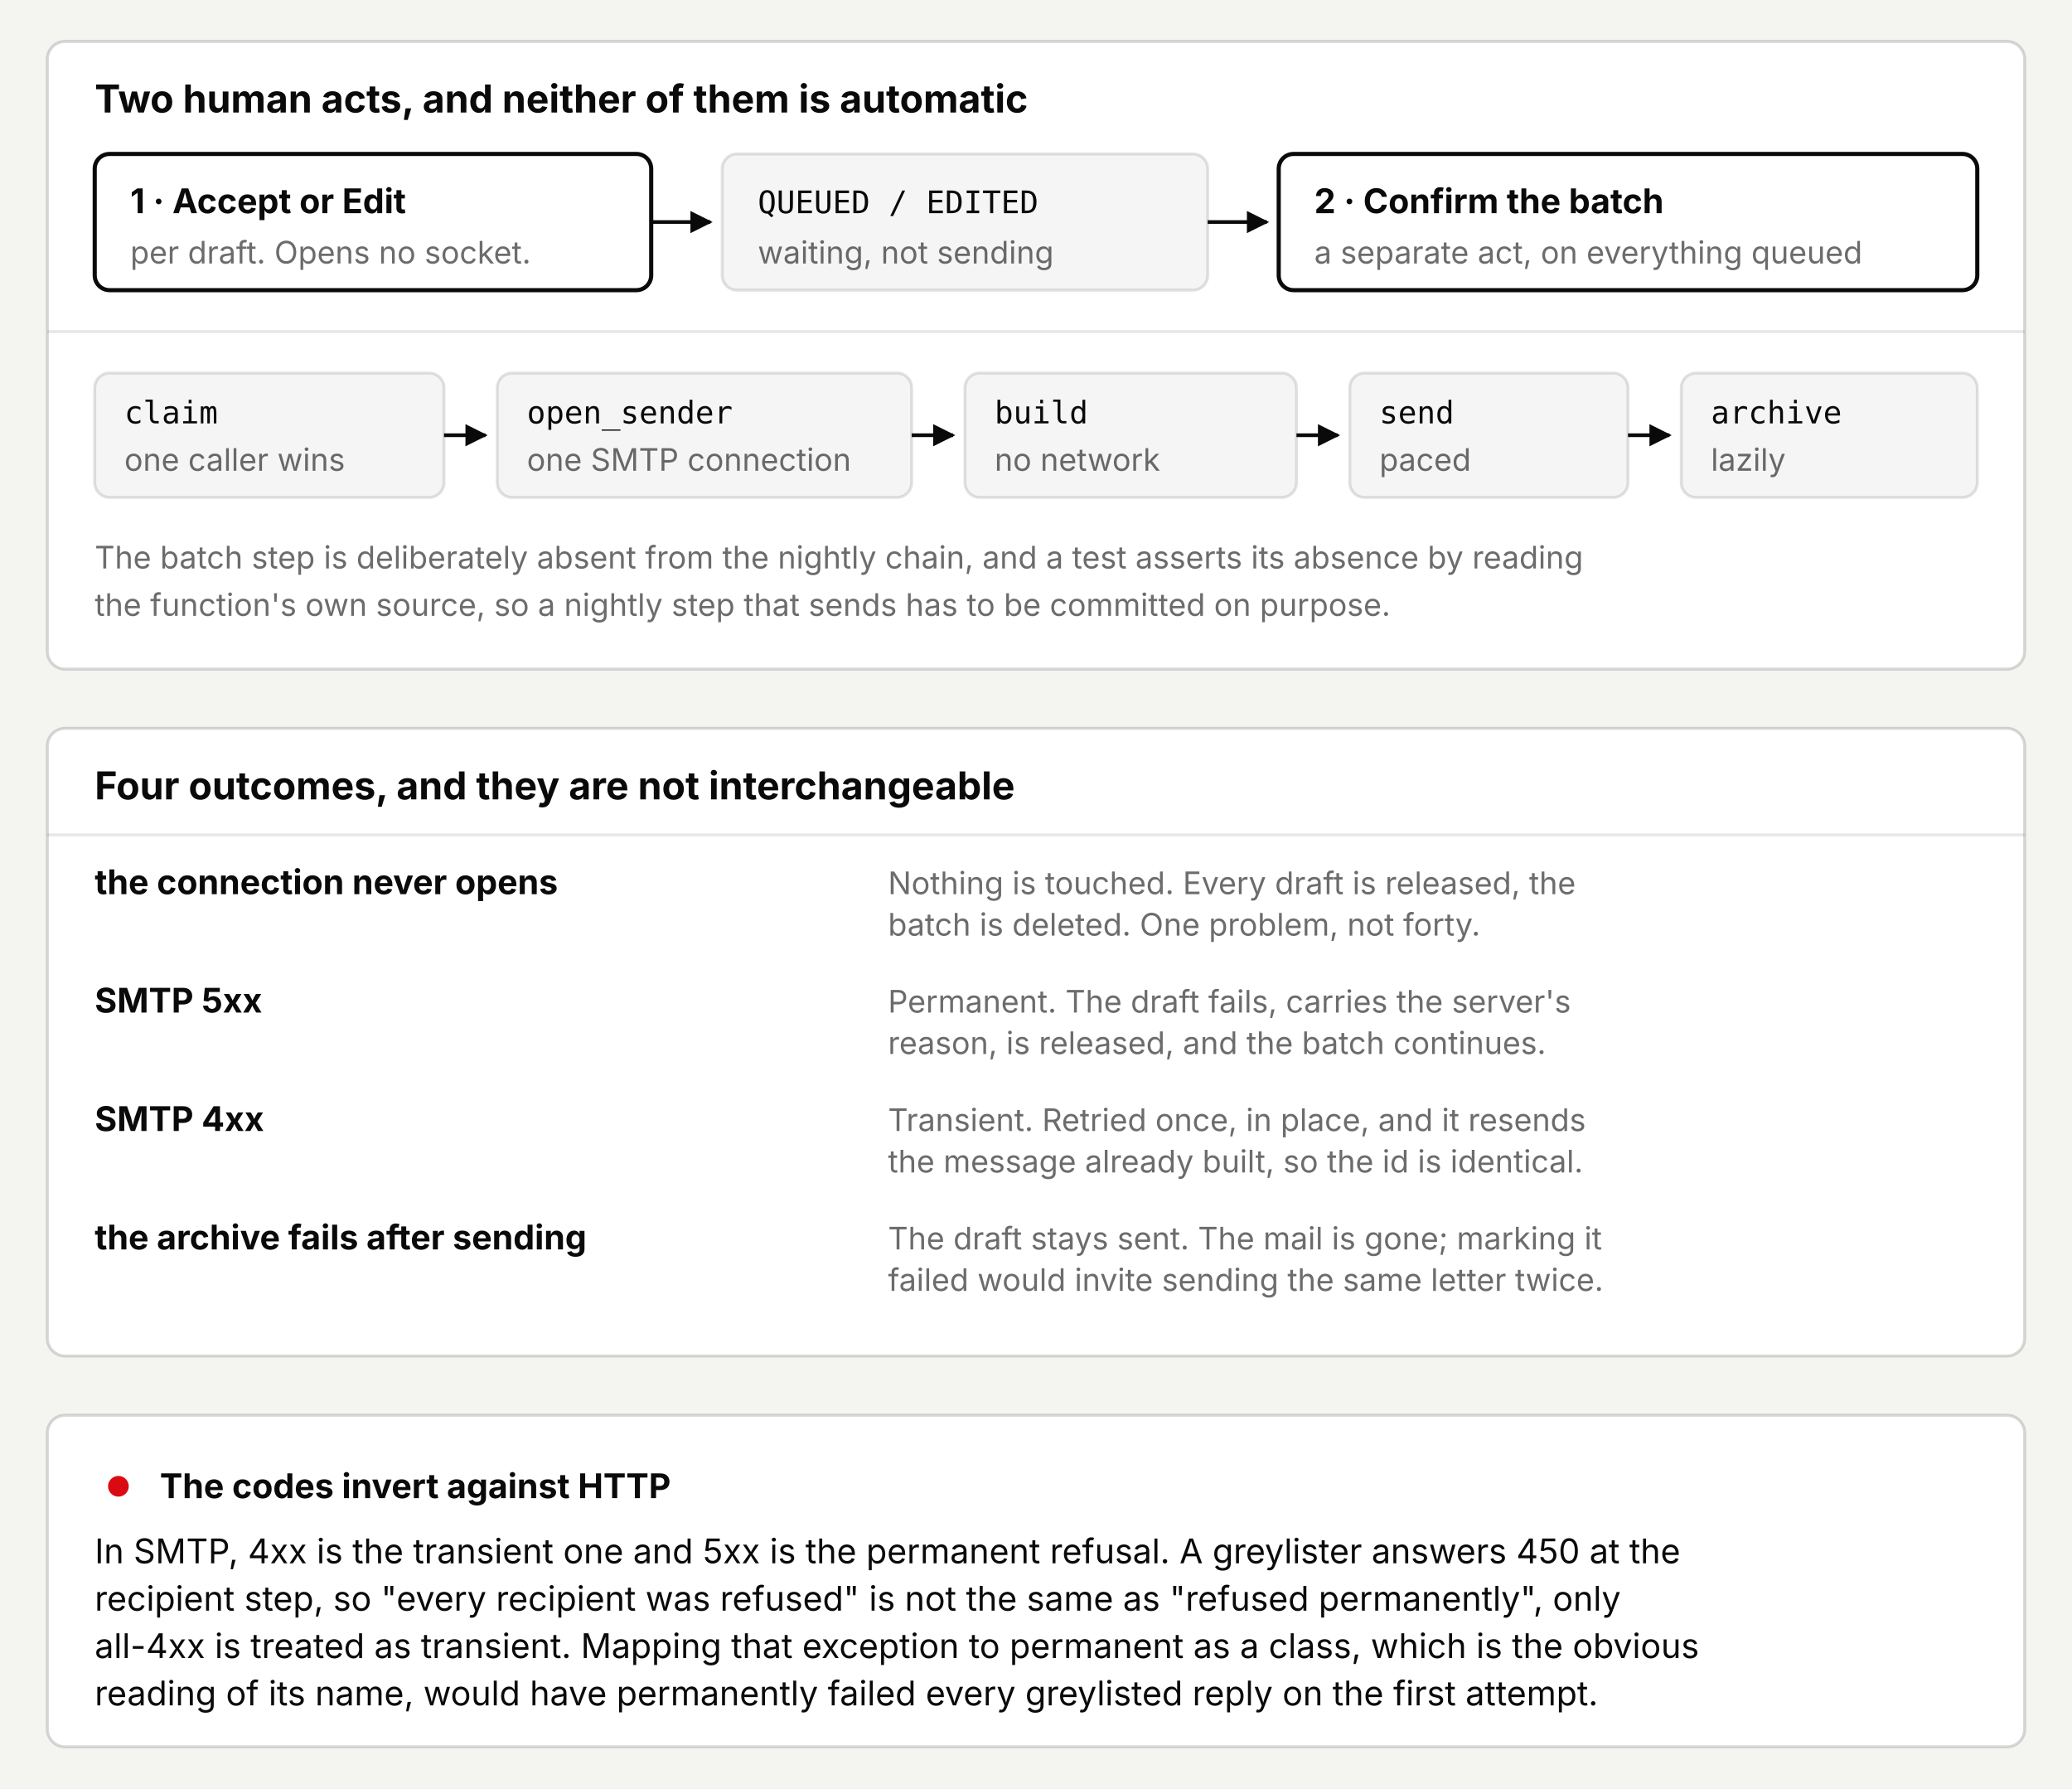
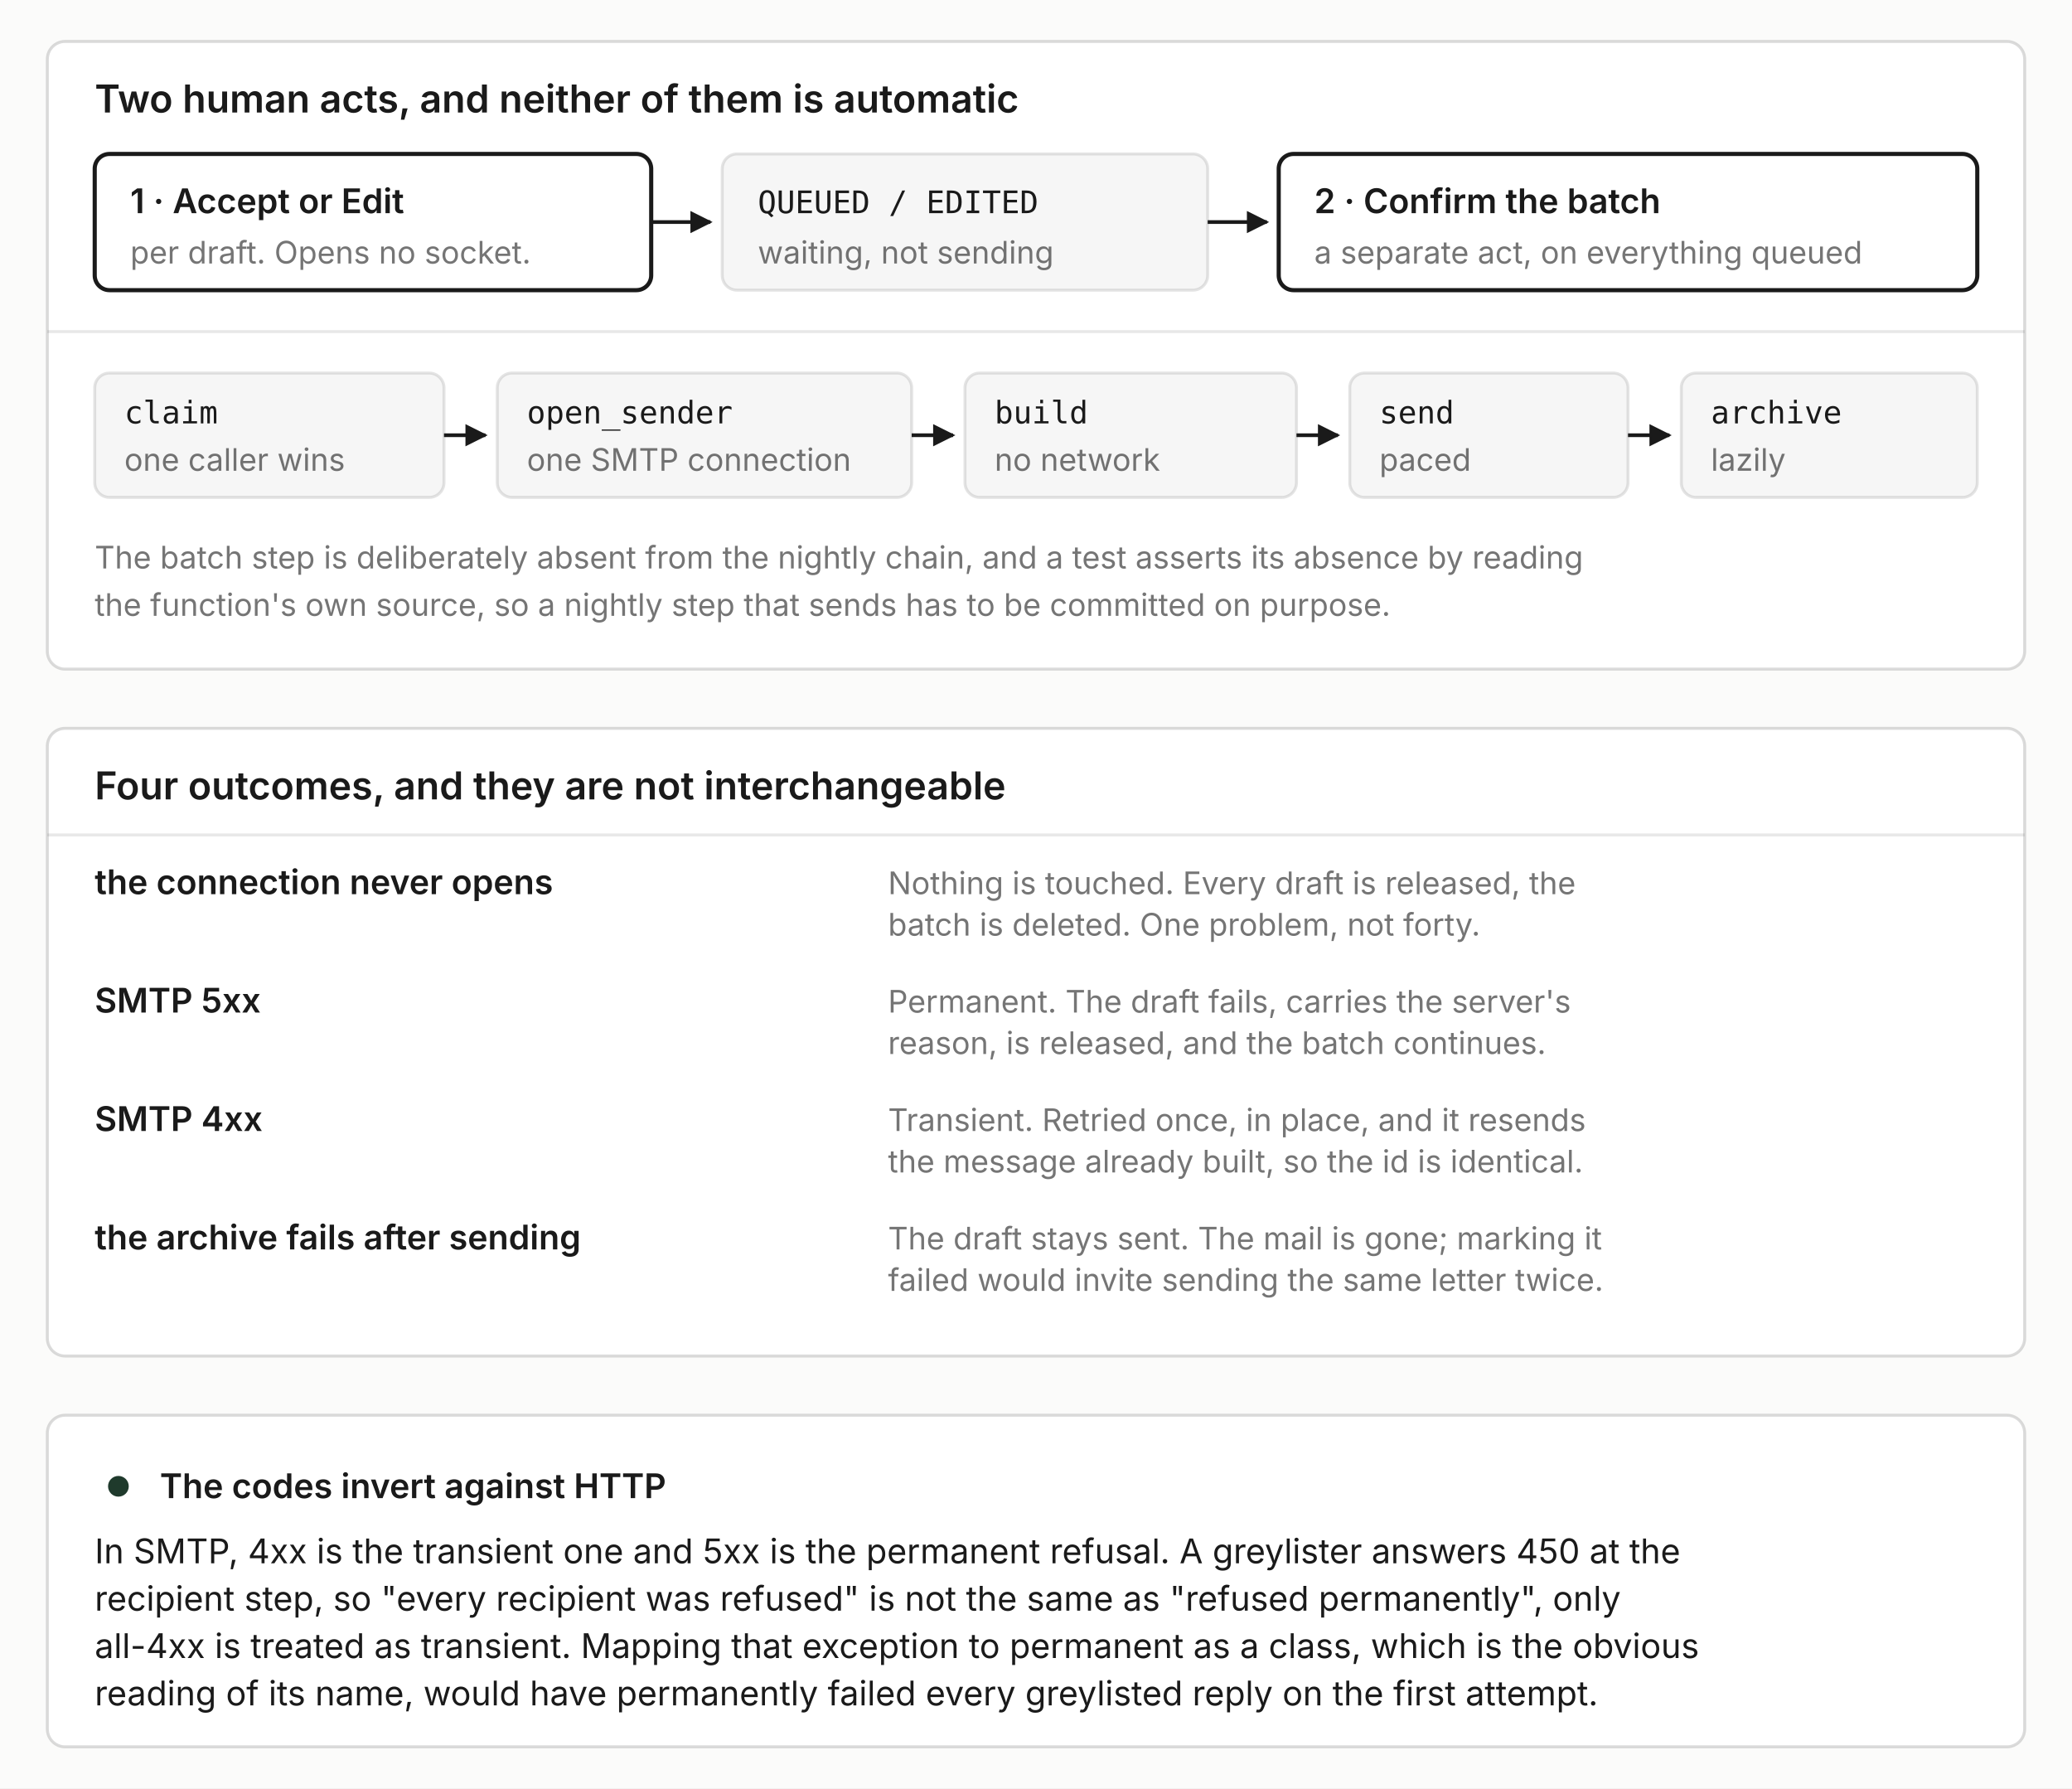
<svg xmlns="http://www.w3.org/2000/svg" viewBox="0 0 700 604" width="700" height="604" role="img">
  <style>
-     .bg  { fill: #f4f4f1; }
-     .card{ fill: #ffffff; stroke: rgb(10 10 10 / 0.16); stroke-width: 1; }
-     .box { fill: rgb(10 10 10 / 0.04); stroke: rgb(10 10 10 / 0.12); stroke-width: 1; }
-     .human{ fill: #ffffff; stroke: #0a0a0a; stroke-width: 1.4; }
-     .rule{ stroke: rgb(10 10 10 / 0.1); stroke-width: 1; }
-     .t   { font-family: ui-sans-serif, -apple-system, "Segoe UI", system-ui, sans-serif; fill: #0a0a0a; }
-     .h   { font-size: 13px; font-weight: 700; }
-     .lbl { font-size: 9.5px; letter-spacing: 0.08em; fill: rgb(10 10 10 / 0.42); }
+     .bg  { fill: #fbfbfa; }
+     .card{ fill: #ffffff; stroke: rgb(26 26 26 / 0.16); stroke-width: 1; }
+     .box { fill: rgb(26 26 26 / 0.04); stroke: rgb(26 26 26 / 0.12); stroke-width: 1; }
+     .human{ fill: #ffffff; stroke: #1a1a1a; stroke-width: 1.4; }
+     .rule{ stroke: rgb(26 26 26 / 0.1); stroke-width: 1; }
+     .t   { font-family: ui-sans-serif, -apple-system, "Segoe UI", system-ui, sans-serif; fill: #1a1a1a; }
+     .h   { font-size: 13px; font-weight: 600; }
+     .lbl { font-size: 9.5px; letter-spacing: 0.08em; fill: rgb(26 26 26 / 0.42); }
    .b   { font-size: 11.5px; }
-     .k   { font-size: 11.5px; font-weight: 700; }
+     .k   { font-size: 11.5px; font-weight: 600; }
    .m   { font-family: ui-monospace, SFMono-Regular, Menlo, monospace; font-size: 10.5px; }
-     .n   { font-size: 10.5px; fill: rgb(10 10 10 / 0.6); }
-     .red { fill: #db0a12; }
-     .ln  { stroke: #0a0a0a; stroke-width: 1.25; fill: none; }
+     .n   { font-size: 10.5px; fill: rgb(26 26 26 / 0.6); }
+     .acc { fill: #1f3a2c; }
+     .ln  { stroke: #1a1a1a; stroke-width: 1.25; fill: none; }
  </style>
  <defs>
    <marker id="a" viewBox="0 0 10 10" refX="9" refY="5" markerWidth="6" markerHeight="6" orient="auto-start-reverse">
-       <path d="M 0 0 L 10 5 L 0 10 z" fill="#0a0a0a" />
+       <path d="M 0 0 L 10 5 L 0 10 z" fill="#1a1a1a" />
    </marker>
  </defs>
  <rect class="bg" x="0" y="0" width="700" height="604" />
  <rect class="card" x="16" y="14" width="668" height="212" rx="6" />
  <text class="t h" x="32" y="38">Two human acts, and neither of them is automatic</text>
  <rect class="human" x="32" y="52" width="188" height="46" rx="5" />
  <text class="t k" x="44" y="72">1 · Accept or Edit</text>
  <text class="t n" x="44" y="89">per draft. Opens no socket.</text>
  <path class="ln" d="M 220 75 L 240 75" marker-end="url(#a)" />
  <rect class="box" x="244" y="52" width="164" height="46" rx="5" />
  <text class="t m" x="256" y="72">QUEUED / EDITED</text>
  <text class="t n" x="256" y="89">waiting, not sending</text>
  <path class="ln" d="M 408 75 L 428 75" marker-end="url(#a)" />
  <rect class="human" x="432" y="52" width="236" height="46" rx="5" />
  <text class="t k" x="444" y="72">2 · Confirm the batch</text>
  <text class="t n" x="444" y="89">a separate act, on everything queued</text>
  <line class="rule" x1="16" y1="112" x2="684" y2="112" />
  <rect class="box" x="32" y="126" width="118" height="42" rx="5" />
  <text class="t m" x="42" y="143">claim</text>
  <text class="t n" x="42" y="159">one caller wins</text>
  <path class="ln" d="M 150 147 L 164 147" marker-end="url(#a)" />
  <rect class="box" x="168" y="126" width="140" height="42" rx="5" />
  <text class="t m" x="178" y="143">open_sender</text>
  <text class="t n" x="178" y="159">one SMTP connection</text>
  <path class="ln" d="M 308 147 L 322 147" marker-end="url(#a)" />
  <rect class="box" x="326" y="126" width="112" height="42" rx="5" />
  <text class="t m" x="336" y="143">build</text>
  <text class="t n" x="336" y="159">no network</text>
  <path class="ln" d="M 438 147 L 452 147" marker-end="url(#a)" />
  <rect class="box" x="456" y="126" width="94" height="42" rx="5" />
  <text class="t m" x="466" y="143">send</text>
  <text class="t n" x="466" y="159">paced</text>
  <path class="ln" d="M 550 147 L 564 147" marker-end="url(#a)" />
  <rect class="box" x="568" y="126" width="100" height="42" rx="5" />
  <text class="t m" x="578" y="143">archive</text>
  <text class="t n" x="578" y="159">lazily</text>
  <text class="t n" x="32" y="192">The batch step is deliberately absent from the nightly chain, and a test asserts its absence by reading</text>
  <text class="t n" x="32" y="208">the function's own source, so a nightly step that sends has to be committed on purpose.</text>
  <rect class="card" x="16" y="246" width="668" height="212" rx="6" />
  <text class="t h" x="32" y="270">Four outcomes, and they are not interchangeable</text>
  <line class="rule" x1="16" y1="282" x2="684" y2="282" />
  <text class="t k" x="32" y="302">the connection never opens</text>
  <text class="t n" x="300" y="302">Nothing is touched. Every draft is released, the</text>
  <text class="t n" x="300" y="316">batch is deleted. One problem, not forty.</text>
  <text class="t k" x="32" y="342">SMTP 5xx</text>
  <text class="t n" x="300" y="342">Permanent. The draft fails, carries the server's</text>
  <text class="t n" x="300" y="356">reason, is released, and the batch continues.</text>
  <text class="t k" x="32" y="382">SMTP 4xx</text>
  <text class="t n" x="300" y="382">Transient. Retried once, in place, and it resends</text>
  <text class="t n" x="300" y="396">the message already built, so the id is identical.</text>
  <text class="t k" x="32" y="422">the archive fails after sending</text>
  <text class="t n" x="300" y="422">The draft stays sent. The mail is gone; marking it</text>
  <text class="t n" x="300" y="436">failed would invite sending the same letter twice.</text>
  <rect class="card" x="16" y="478" width="668" height="112" rx="6" />
-   <circle cx="40" cy="502" r="3.5" class="red" />
+   <circle cx="40" cy="502" r="3.5" class="acc" />
  <text class="t k" x="54" y="506">The codes invert against HTTP</text>
  <text class="t b" x="32" y="528">In SMTP, 4xx is the transient one and 5xx is the permanent refusal. A greylister answers 450 at the</text>
  <text class="t b" x="32" y="544">recipient step, so "every recipient was refused" is not the same as "refused permanently", only</text>
  <text class="t b" x="32" y="560">all-4xx is treated as transient. Mapping that exception to permanent as a class, which is the obvious</text>
  <text class="t b" x="32" y="576">reading of its name, would have permanently failed every greylisted reply on the first attempt.</text>
</svg>
